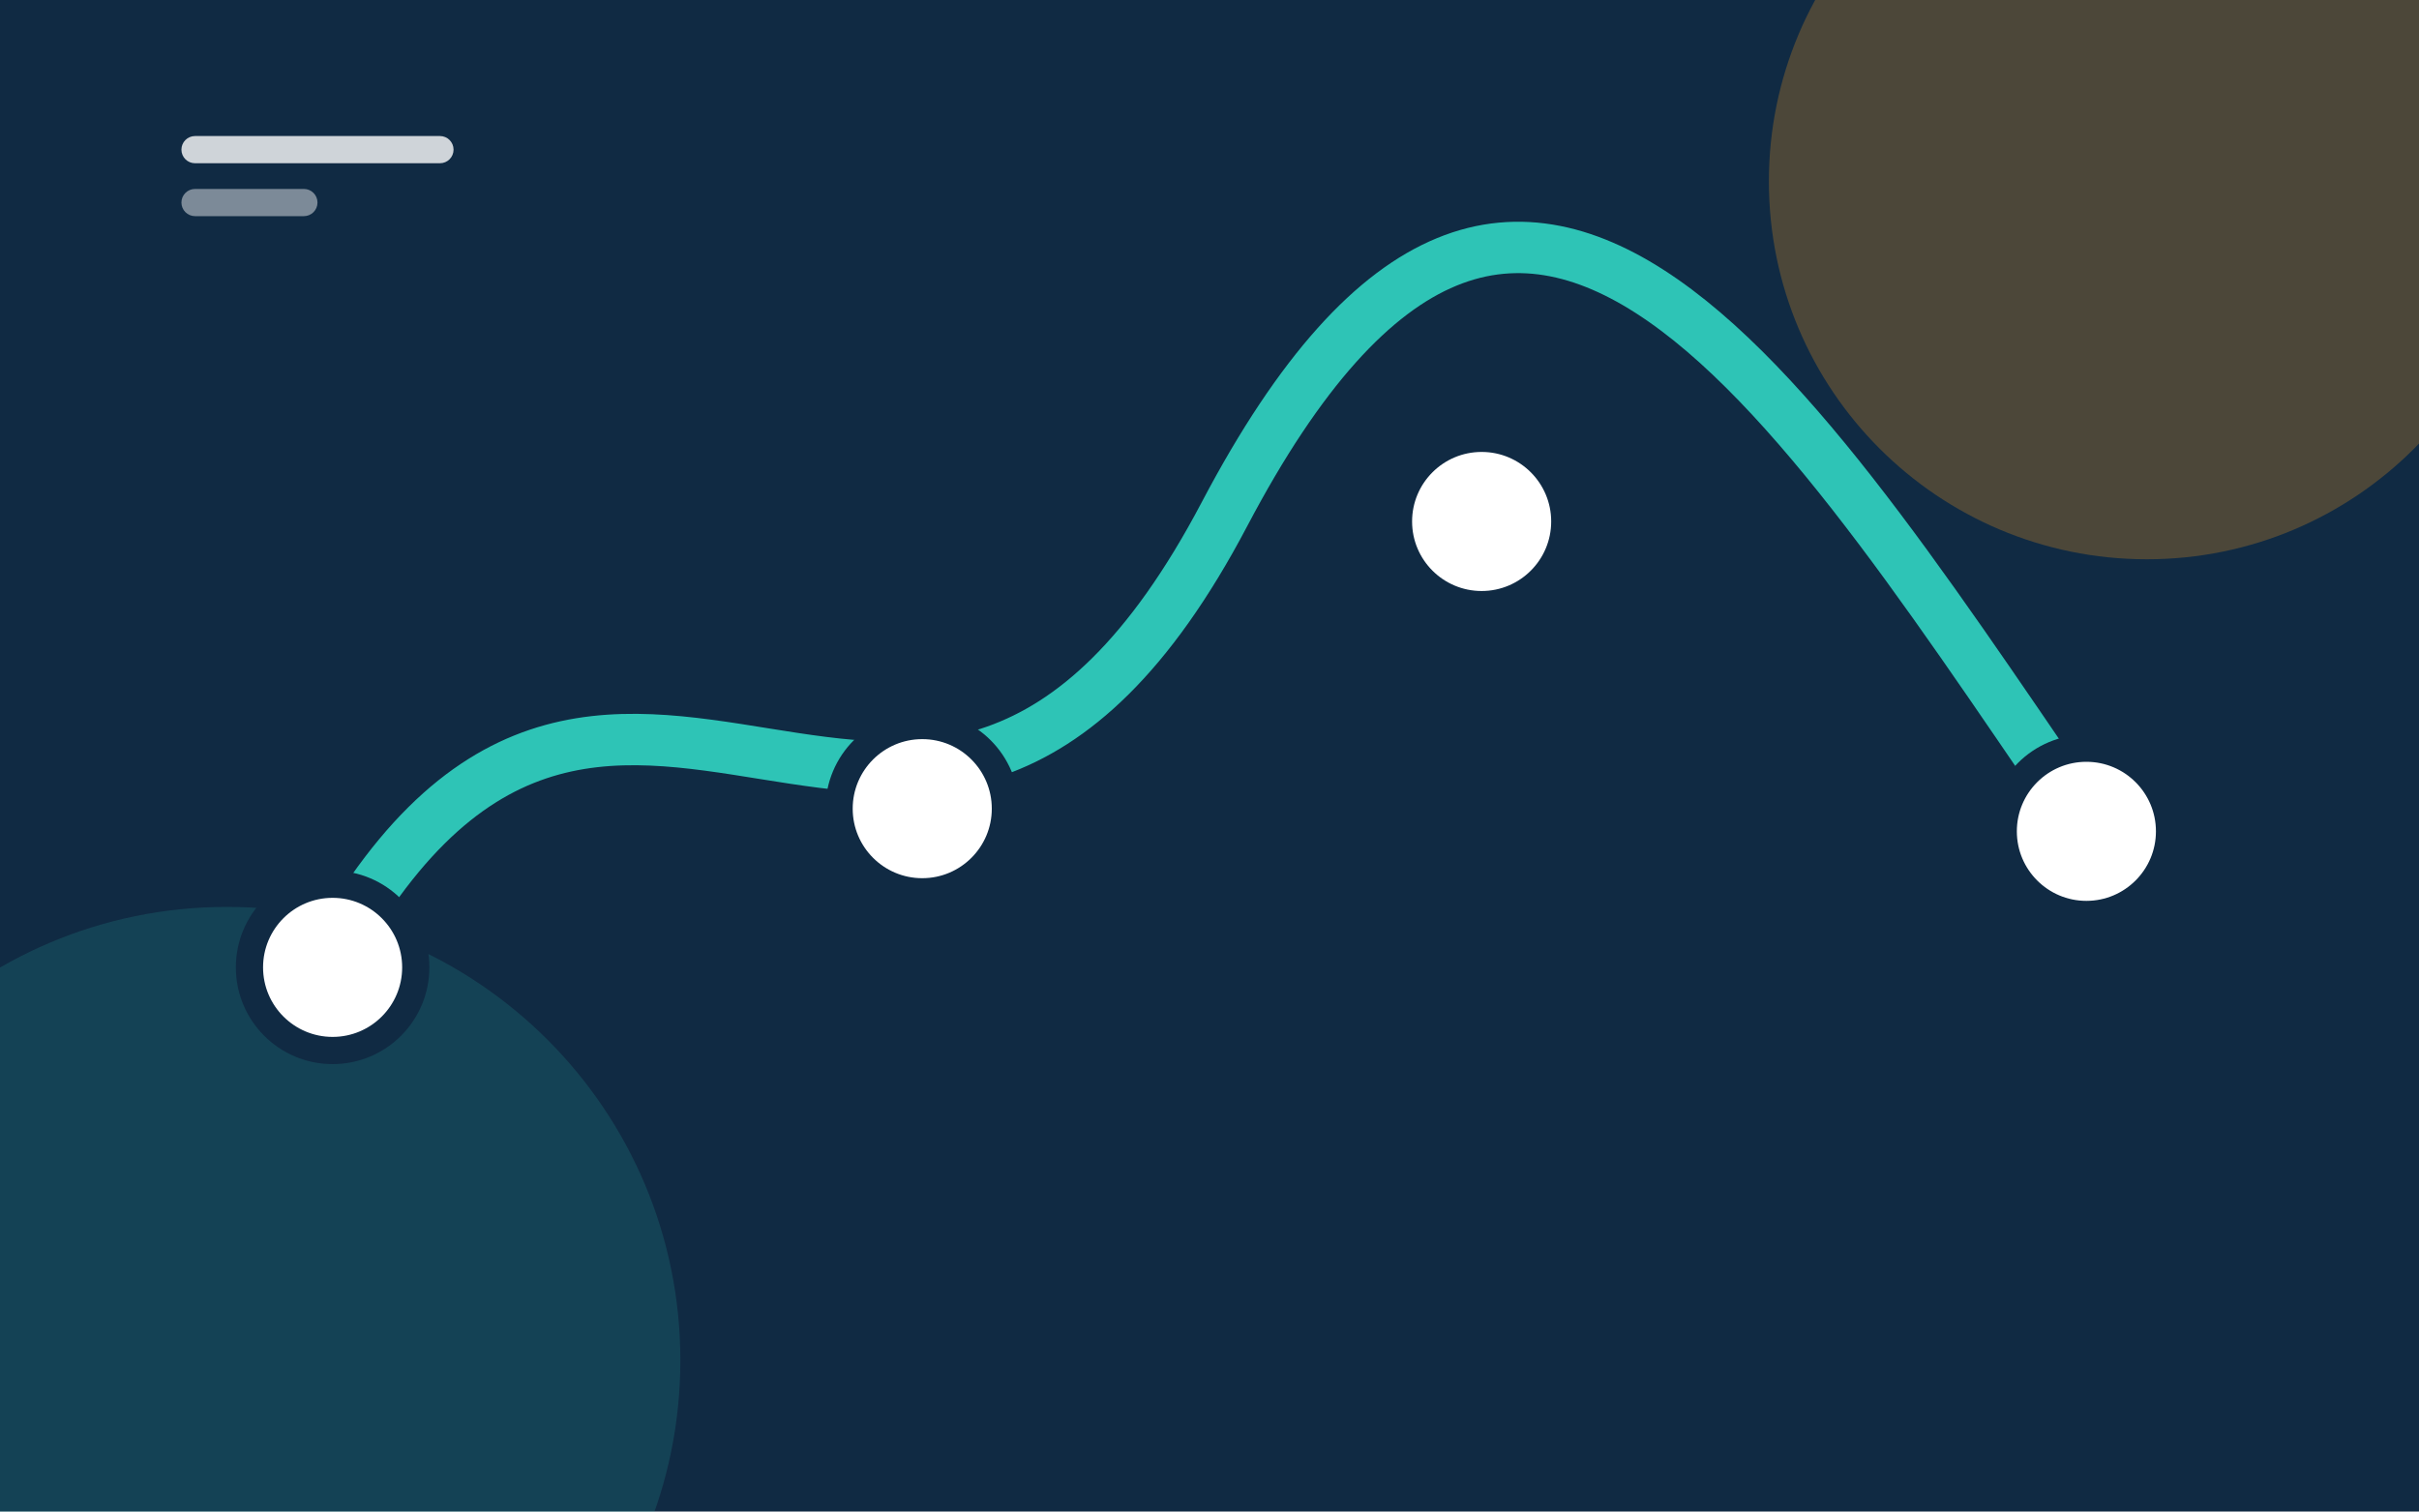
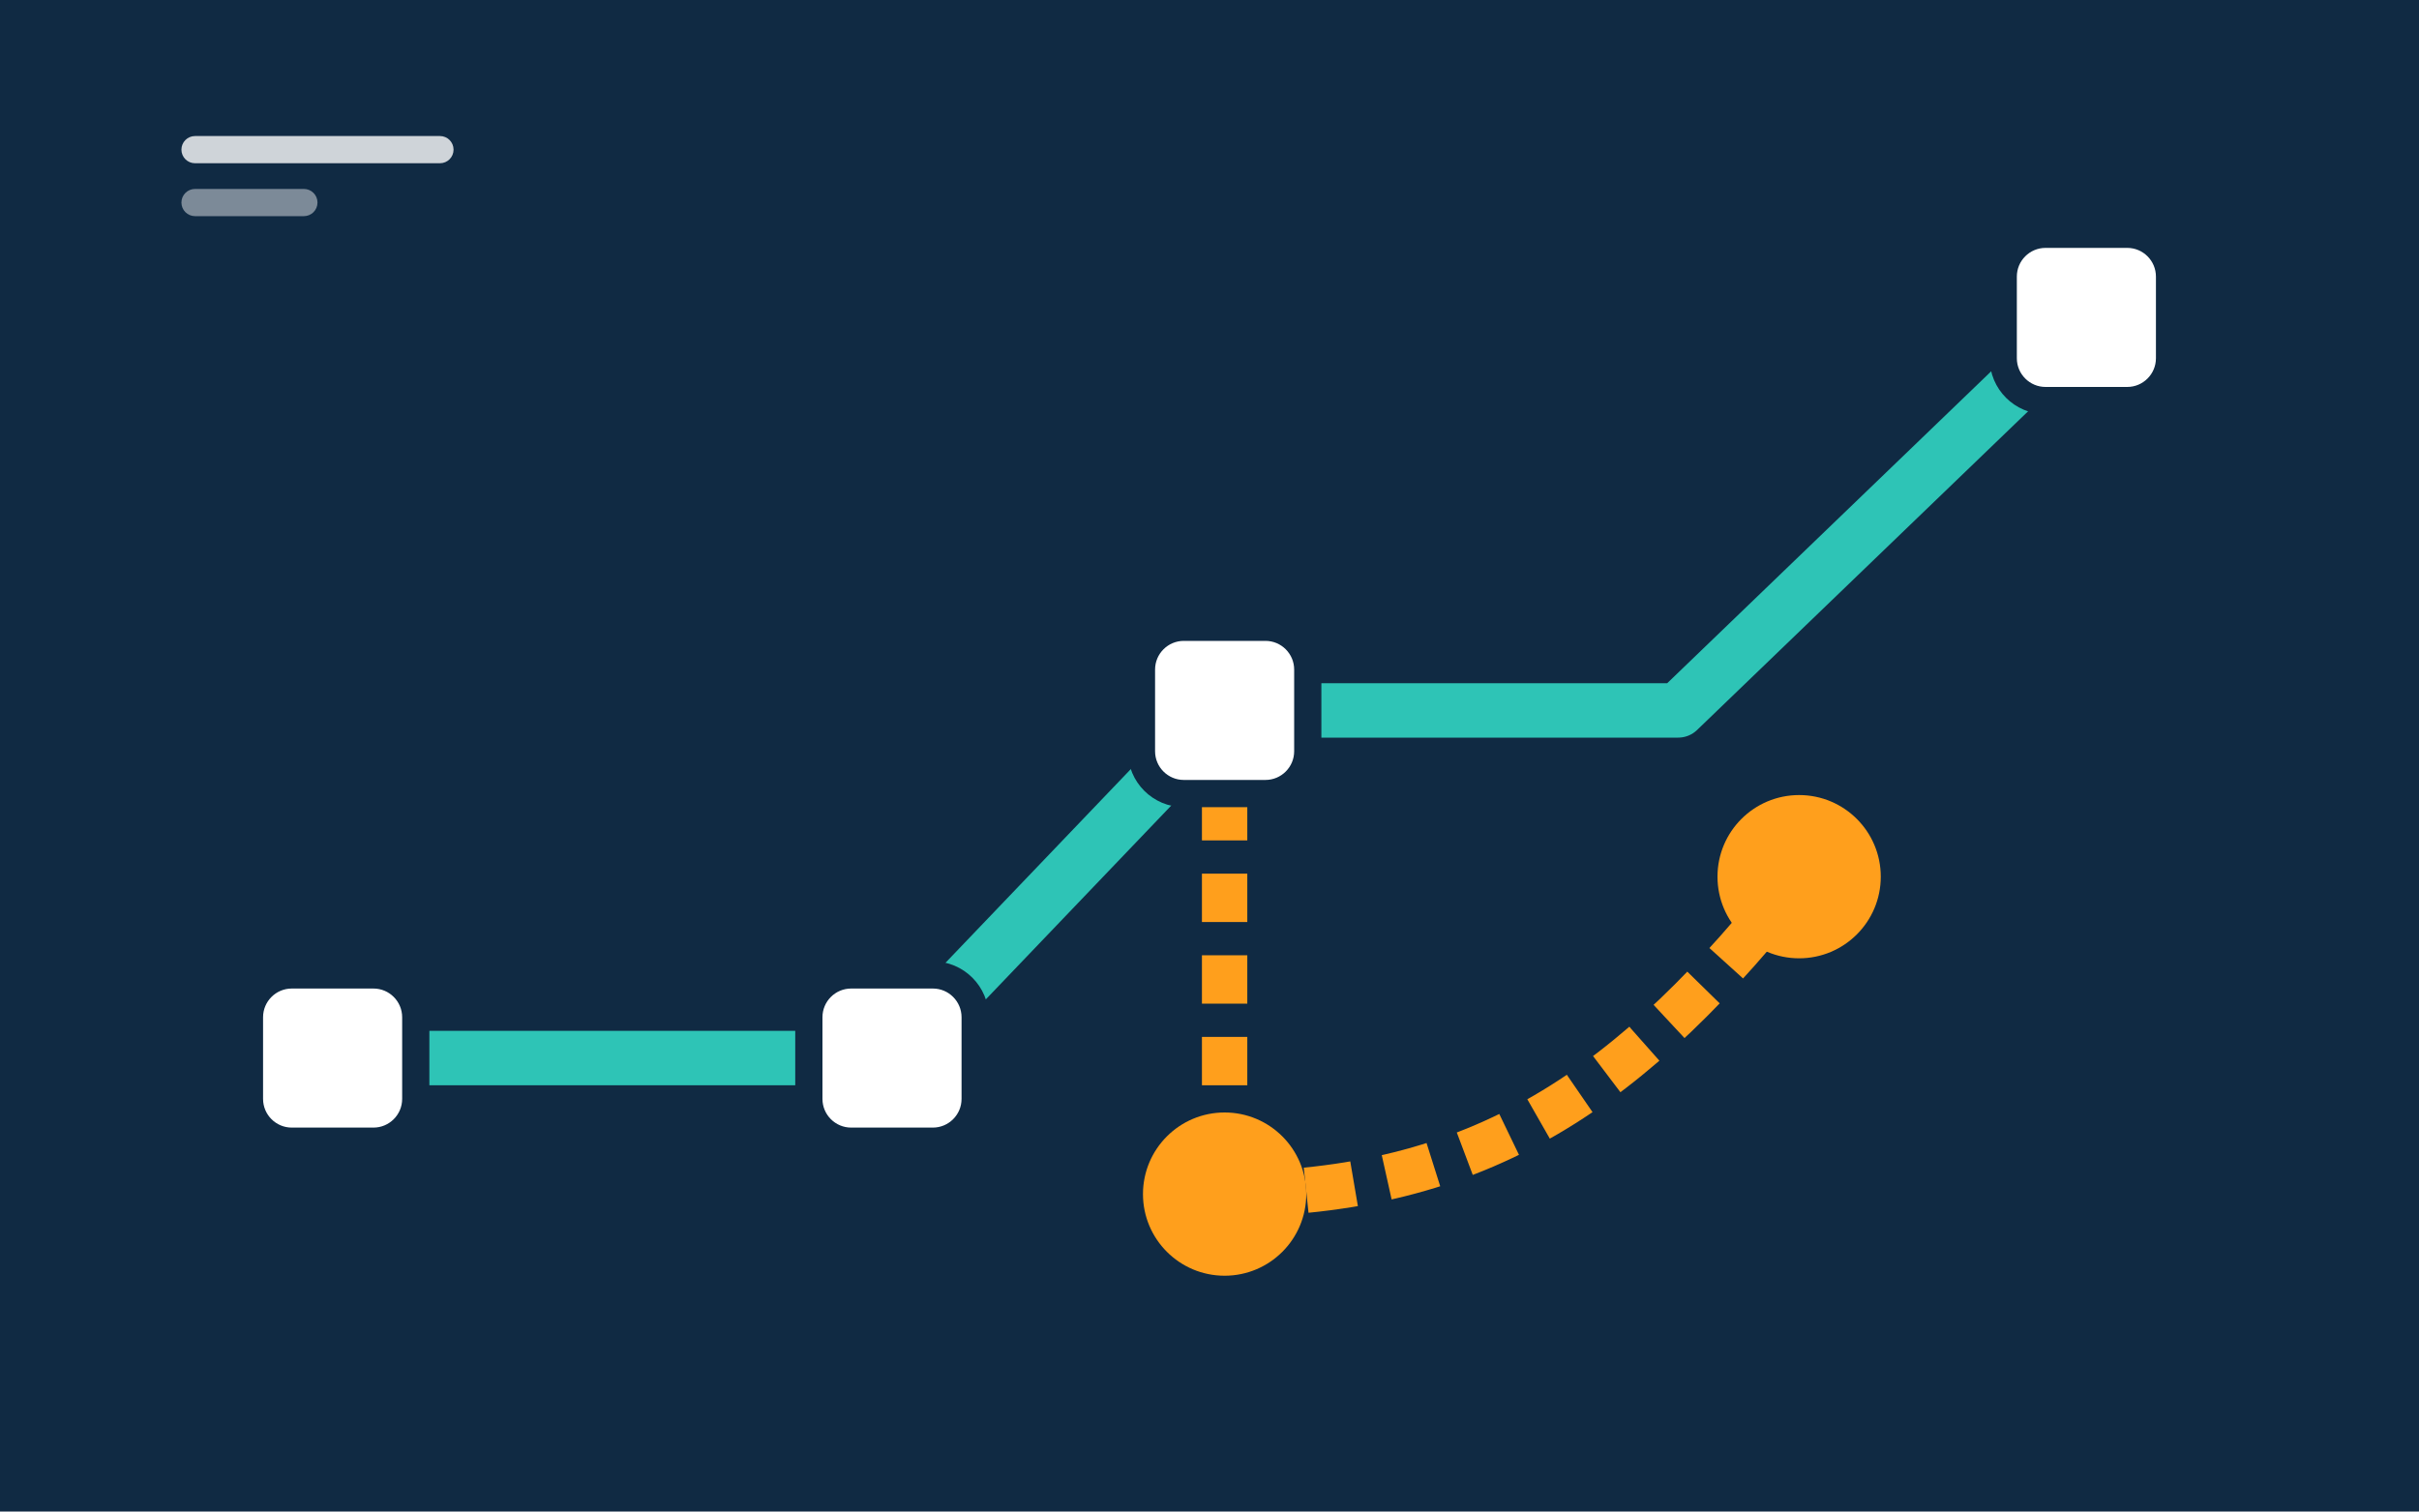
<svg xmlns="http://www.w3.org/2000/svg" width="1600" height="1000" viewBox="0 0 1600 1000">
  <rect width="1600" height="1000" fill="#102a43" />
-   <circle cx="1420" cy="120" r="250" fill="#ff9f1c" opacity=".25" />
-   <circle cx="150" cy="900" r="300" fill="#2ec4b6" opacity=".16" />
-   <path d="M210 650 C400 280 610 720 810 340 S1190 270 1390 560" fill="none" stroke="#2ec4b6" stroke-width="34" stroke-linecap="round" />
+   <path d="M220 700h370l220-230h300l270-260" fill="none" stroke="#2ec4b6" stroke-width="36" stroke-linecap="round" stroke-linejoin="round" />
+   <path d="M810 470v320" stroke="#ff9f1c" stroke-width="30" stroke-dasharray="32 22" />
+   <path d="M810 790c170 0 270-70 380-210" fill="none" stroke="#ff9f1c" stroke-width="30" stroke-dasharray="32 22" />
  <g fill="#fff" stroke="#102a43" stroke-width="18">
-     <circle cx="220" cy="640" r="55" />
-     <circle cx="610" cy="535" r="55" />
-     <circle cx="980" cy="345" r="55" />
-     <circle cx="1380" cy="550" r="55" />
+     <rect x="165" y="645" width="110" height="110" rx="28" />
+     <rect x="535" y="645" width="110" height="110" rx="28" />
+     <rect x="755" y="415" width="110" height="110" rx="28" />
+     <rect x="1325" y="155" width="110" height="110" rx="28" />
  </g>
+   <circle cx="810" cy="790" r="54" fill="#ff9f1c" />
+   <circle cx="1190" cy="580" r="54" fill="#ff9f1c" />
  <rect x="120" y="90" width="180" height="18" rx="9" fill="#fff" opacity=".8" />
  <rect x="120" y="125" width="90" height="18" rx="9" fill="#fff" opacity=".45" />
</svg>
